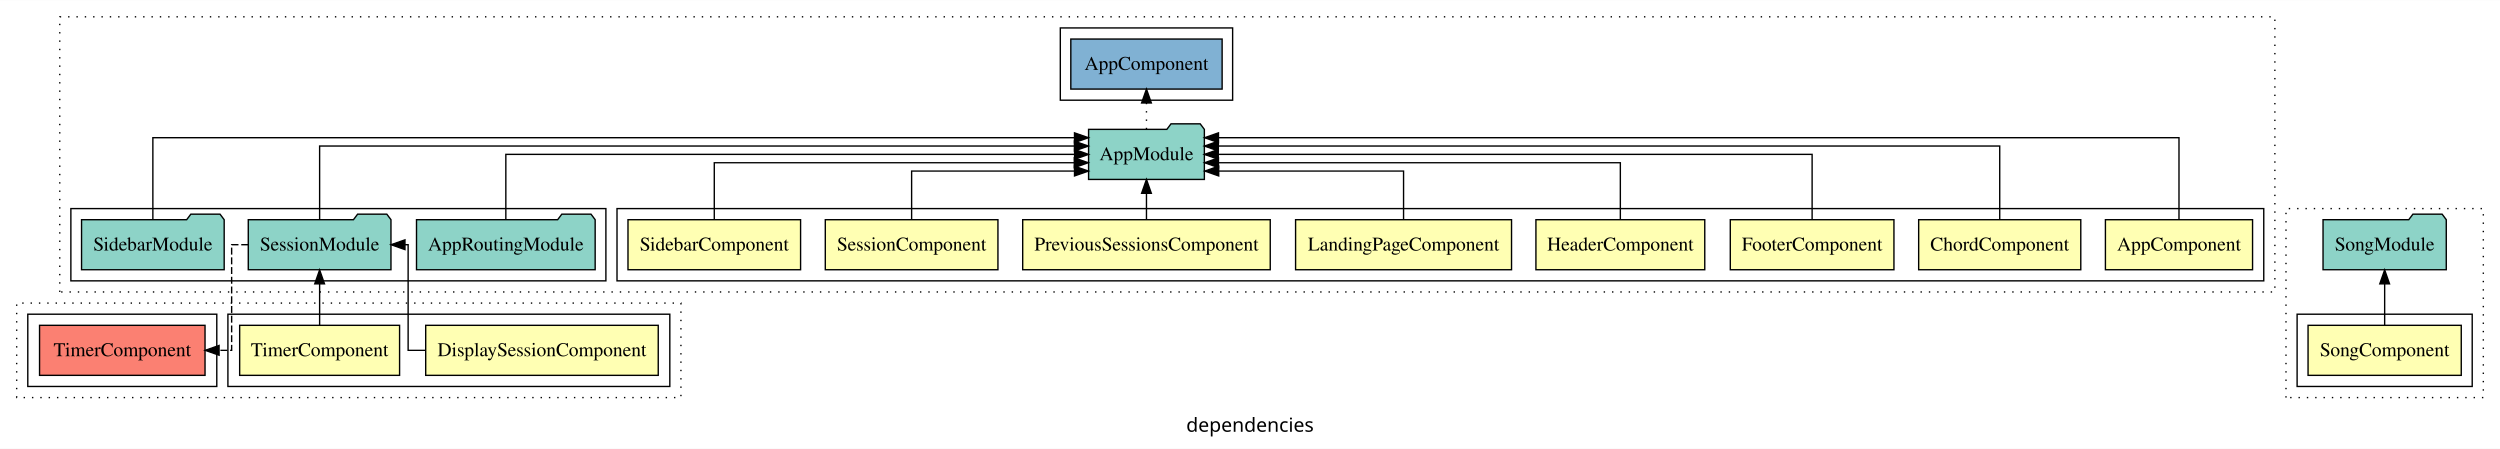
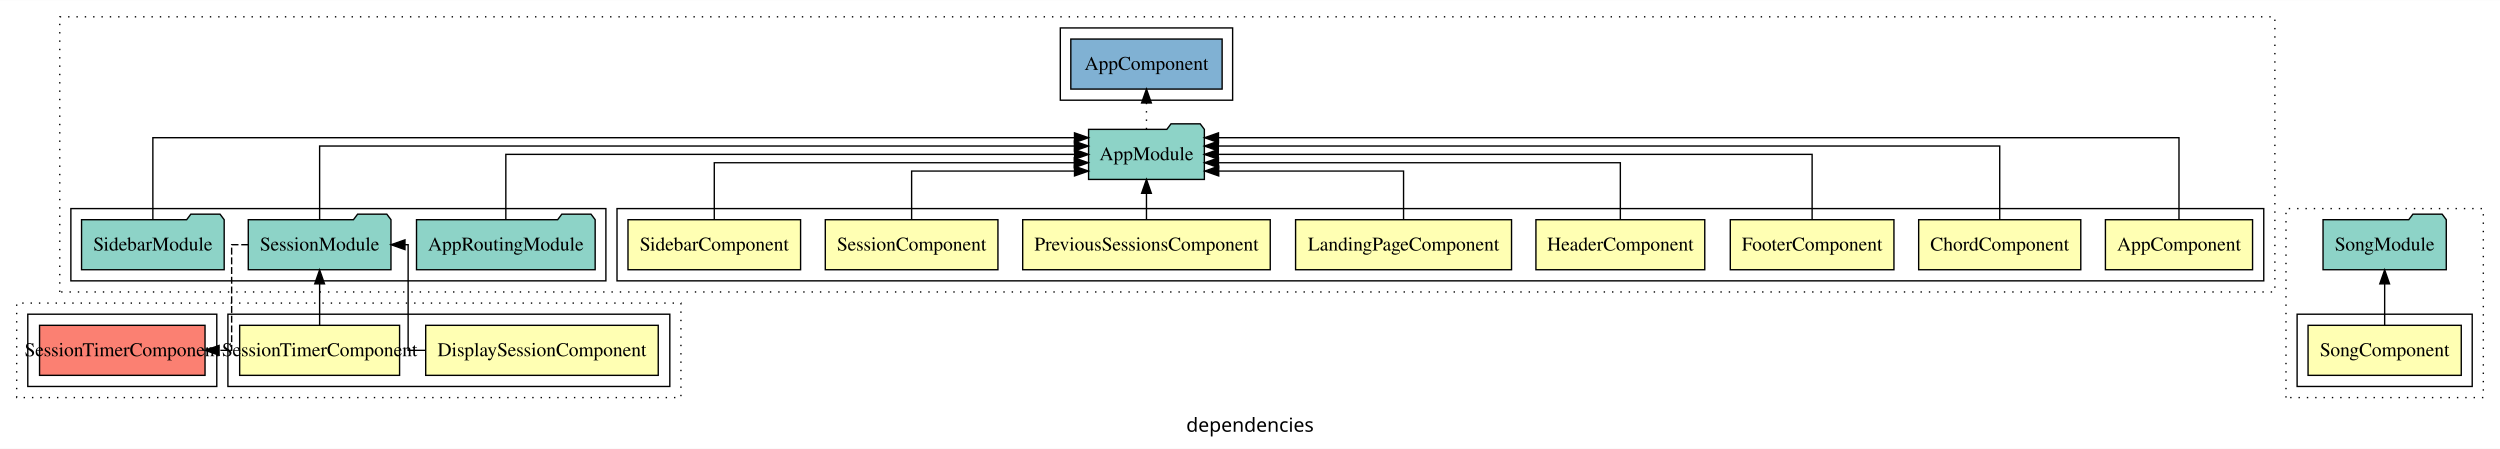
<svg xmlns="http://www.w3.org/2000/svg" width="1799pt" height="323pt" viewBox="0.00 0.00 1799.00 322.80">
  <g id="graph0" class="graph" transform="scale(1 1) rotate(0) translate(4 318.8)">
    <polygon fill="white" stroke="transparent" points="-4,4 -4,-318.8 1795,-318.8 1795,4 -4,4" />
    <text text-anchor="middle" x="895.5" y="-8.2" font-family="sans-serif" font-size="14.00">dependencies</text>
    <g id="clust1" class="cluster">
      <polygon fill="none" stroke="black" stroke-dasharray="1,5" points="39,-108.8 39,-306.8 1633,-306.8 1633,-108.8 39,-108.8" />
    </g>
    <g id="clust2" class="cluster">
      <polygon fill="none" stroke="black" points="440,-116.8 440,-168.8 1625,-168.8 1625,-116.8 440,-116.8" />
    </g>
    <g id="clust11" class="cluster">
      <polygon fill="none" stroke="black" points="47,-116.8 47,-168.8 432,-168.8 432,-116.8 47,-116.8" />
    </g>
    <g id="clust13" class="cluster">
      <polygon fill="none" stroke="black" points="759,-246.8 759,-298.8 883,-298.8 883,-246.8 759,-246.8" />
    </g>
    <g id="clust21" class="cluster">
      <polygon fill="none" stroke="black" stroke-dasharray="1,5" points="8,-32.8 8,-100.8 486,-100.8 486,-32.8 8,-32.8" />
    </g>
    <g id="clust22" class="cluster">
      <polygon fill="none" stroke="black" points="160,-40.8 160,-92.8 478,-92.8 478,-40.8 160,-40.8" />
    </g>
    <g id="clust26" class="cluster">
      <polygon fill="none" stroke="black" points="16,-40.8 16,-92.8 152,-92.8 152,-40.8 16,-40.8" />
    </g>
    <g id="clust35" class="cluster">
      <polygon fill="none" stroke="black" stroke-dasharray="1,5" points="1641,-32.8 1641,-168.8 1783,-168.8 1783,-32.8 1641,-32.8" />
    </g>
    <g id="clust36" class="cluster">
      <polygon fill="none" stroke="black" points="1649,-40.8 1649,-92.8 1775,-92.8 1775,-40.8 1649,-40.8" />
    </g>
    <g id="node1" class="node">
      <polygon fill="#ffffb3" stroke="black" points="1616.94,-160.8 1511.06,-160.8 1511.06,-124.8 1616.94,-124.8 1616.94,-160.8" />
      <text text-anchor="middle" x="1564" y="-138.6" font-family="Times,serif" font-size="14.00">AppComponent</text>
    </g>
    <g id="node9" class="node">
      <polygon fill="#8dd3c7" stroke="black" points="862.66,-225.8 859.66,-229.8 838.66,-229.8 835.66,-225.8 779.34,-225.8 779.34,-189.8 862.66,-189.8 862.66,-225.8" />
      <text text-anchor="middle" x="821" y="-203.6" font-family="Times,serif" font-size="14.00">AppModule</text>
    </g>
    <g id="edge1" class="edge">
      <path fill="none" stroke="black" d="M1564,-161.05C1564,-183.82 1564,-219.8 1564,-219.8 1564,-219.8 872.81,-219.8 872.81,-219.8" />
      <polygon fill="black" stroke="black" points="872.81,-216.3 862.81,-219.8 872.81,-223.3 872.81,-216.3" />
    </g>
    <g id="node2" class="node">
      <polygon fill="#ffffb3" stroke="black" points="1493.33,-160.8 1376.67,-160.8 1376.67,-124.8 1493.33,-124.8 1493.33,-160.8" />
      <text text-anchor="middle" x="1435" y="-138.6" font-family="Times,serif" font-size="14.00">ChordComponent</text>
    </g>
    <g id="edge2" class="edge">
      <path fill="none" stroke="black" d="M1435,-161.08C1435,-182.12 1435,-213.8 1435,-213.8 1435,-213.8 872.72,-213.8 872.72,-213.8" />
      <polygon fill="black" stroke="black" points="872.72,-210.3 862.72,-213.8 872.72,-217.3 872.72,-210.3" />
    </g>
    <g id="node3" class="node">
      <polygon fill="#ffffb3" stroke="black" points="1358.88,-160.8 1241.12,-160.8 1241.12,-124.8 1358.88,-124.8 1358.88,-160.8" />
      <text text-anchor="middle" x="1300" y="-138.6" font-family="Times,serif" font-size="14.00">FooterComponent</text>
    </g>
    <g id="edge3" class="edge">
      <path fill="none" stroke="black" d="M1300,-160.91C1300,-180.14 1300,-207.8 1300,-207.8 1300,-207.8 872.67,-207.8 872.67,-207.8" />
      <polygon fill="black" stroke="black" points="872.67,-204.3 862.67,-207.8 872.67,-211.3 872.67,-204.3" />
    </g>
    <g id="node4" class="node">
      <polygon fill="#ffffb3" stroke="black" points="1222.75,-160.8 1101.25,-160.8 1101.25,-124.8 1222.75,-124.8 1222.75,-160.8" />
      <text text-anchor="middle" x="1162" y="-138.6" font-family="Times,serif" font-size="14.00">HeaderComponent</text>
    </g>
    <g id="edge4" class="edge">
      <path fill="none" stroke="black" d="M1162,-160.82C1162,-178.17 1162,-201.8 1162,-201.8 1162,-201.8 872.81,-201.8 872.81,-201.8" />
      <polygon fill="black" stroke="black" points="872.81,-198.3 862.81,-201.8 872.81,-205.3 872.81,-198.3" />
    </g>
    <g id="node5" class="node">
      <polygon fill="#ffffb3" stroke="black" points="1083.7,-160.8 928.3,-160.8 928.3,-124.8 1083.7,-124.8 1083.7,-160.8" />
      <text text-anchor="middle" x="1006" y="-138.6" font-family="Times,serif" font-size="14.00">LandingPageComponent</text>
    </g>
    <g id="edge5" class="edge">
      <path fill="none" stroke="black" d="M1006,-161.04C1006,-176.37 1006,-195.8 1006,-195.8 1006,-195.8 872.98,-195.8 872.98,-195.8" />
      <polygon fill="black" stroke="black" points="872.98,-192.3 862.98,-195.8 872.98,-199.3 872.98,-192.3" />
    </g>
    <g id="node6" class="node">
      <polygon fill="#ffffb3" stroke="black" points="910.07,-160.8 731.93,-160.8 731.93,-124.8 910.07,-124.8 910.07,-160.8" />
      <text text-anchor="middle" x="821" y="-138.6" font-family="Times,serif" font-size="14.00">PreviousSessionsComponent</text>
    </g>
    <g id="edge6" class="edge">
      <path fill="none" stroke="black" d="M821,-160.91C821,-160.91 821,-179.79 821,-179.79" />
      <polygon fill="black" stroke="black" points="817.5,-179.79 821,-189.79 824.5,-179.79 817.5,-179.79" />
    </g>
    <g id="node7" class="node">
      <polygon fill="#ffffb3" stroke="black" points="714.12,-160.8 589.88,-160.8 589.88,-124.8 714.12,-124.8 714.12,-160.8" />
      <text text-anchor="middle" x="652" y="-138.6" font-family="Times,serif" font-size="14.00">SessionComponent</text>
    </g>
    <g id="edge7" class="edge">
      <path fill="none" stroke="black" d="M652,-161.04C652,-176.37 652,-195.8 652,-195.8 652,-195.8 769.22,-195.8 769.22,-195.8" />
      <polygon fill="black" stroke="black" points="769.22,-199.3 779.22,-195.8 769.22,-192.3 769.22,-199.3" />
    </g>
    <g id="node8" class="node">
      <polygon fill="#ffffb3" stroke="black" points="572.1,-160.8 447.9,-160.8 447.9,-124.8 572.1,-124.8 572.1,-160.8" />
      <text text-anchor="middle" x="510" y="-138.6" font-family="Times,serif" font-size="14.00">SidebarComponent</text>
    </g>
    <g id="edge8" class="edge">
      <path fill="none" stroke="black" d="M510,-160.82C510,-178.17 510,-201.8 510,-201.8 510,-201.8 769.06,-201.8 769.06,-201.8" />
      <polygon fill="black" stroke="black" points="769.06,-205.3 779.06,-201.8 769.06,-198.3 769.06,-205.3" />
    </g>
    <g id="node13" class="node">
      <polygon fill="#80b1d3" stroke="black" points="875.44,-290.8 766.56,-290.8 766.56,-254.8 875.44,-254.8 875.44,-290.8" />
      <text text-anchor="middle" x="821" y="-268.6" font-family="Times,serif" font-size="14.00">AppComponent </text>
    </g>
    <g id="edge12" class="edge">
      <path fill="none" stroke="black" stroke-dasharray="1,5" d="M821,-225.91C821,-225.91 821,-244.79 821,-244.79" />
      <polygon fill="black" stroke="black" points="817.5,-244.79 821,-254.79 824.5,-244.79 817.5,-244.79" />
    </g>
    <g id="node10" class="node">
      <polygon fill="#8dd3c7" stroke="black" points="424.28,-160.8 421.28,-164.8 400.28,-164.8 397.28,-160.8 295.72,-160.8 295.72,-124.8 424.28,-124.8 424.28,-160.8" />
      <text text-anchor="middle" x="360" y="-138.6" font-family="Times,serif" font-size="14.00">AppRoutingModule</text>
    </g>
    <g id="edge9" class="edge">
      <path fill="none" stroke="black" d="M360,-160.91C360,-180.14 360,-207.8 360,-207.8 360,-207.8 769.28,-207.8 769.28,-207.8" />
      <polygon fill="black" stroke="black" points="769.28,-211.3 779.28,-207.8 769.28,-204.3 769.28,-211.3" />
    </g>
    <g id="node11" class="node">
      <polygon fill="#8dd3c7" stroke="black" points="277.34,-160.8 274.34,-164.8 253.34,-164.8 250.34,-160.8 174.66,-160.8 174.66,-124.8 277.34,-124.8 277.34,-160.8" />
      <text text-anchor="middle" x="226" y="-138.6" font-family="Times,serif" font-size="14.00">SessionModule</text>
    </g>
    <g id="edge10" class="edge">
      <path fill="none" stroke="black" d="M226,-161.08C226,-182.12 226,-213.8 226,-213.8 226,-213.8 769.16,-213.8 769.16,-213.8" />
      <polygon fill="black" stroke="black" points="769.16,-217.3 779.16,-213.8 769.16,-210.3 769.16,-217.3" />
    </g>
    <g id="node16" class="node">
      <polygon fill="#fb8072" stroke="black" points="143.54,-84.8 24.46,-84.8 24.46,-48.8 143.54,-48.8 143.54,-84.8" />
-       <text text-anchor="middle" x="84" y="-62.6" font-family="Times,serif" font-size="14.00">TimerComponent </text>
+       <text text-anchor="middle" x="84" y="-62.6" font-family="Times,serif" font-size="14.00">SessionTimerComponent </text>
    </g>
    <g id="edge15" class="edge">
      <path fill="none" stroke="black" stroke-dasharray="5,2" d="M174.6,-142.8C167.56,-142.8 162.69,-142.8 162.69,-142.8 162.69,-142.8 162.69,-66.8 162.69,-66.8 162.69,-66.8 153.65,-66.8 153.65,-66.8" />
      <polygon fill="black" stroke="black" points="153.65,-63.3 143.65,-66.8 153.64,-70.3 153.65,-63.3" />
    </g>
    <g id="node12" class="node">
      <polygon fill="#8dd3c7" stroke="black" points="157.32,-160.8 154.32,-164.8 133.32,-164.8 130.32,-160.8 54.68,-160.8 54.68,-124.8 157.32,-124.8 157.32,-160.8" />
      <text text-anchor="middle" x="106" y="-138.6" font-family="Times,serif" font-size="14.00">SidebarModule</text>
    </g>
    <g id="edge11" class="edge">
      <path fill="none" stroke="black" d="M106,-161.05C106,-183.82 106,-219.8 106,-219.8 106,-219.8 769.21,-219.8 769.21,-219.8" />
      <polygon fill="black" stroke="black" points="769.21,-223.3 779.21,-219.8 769.21,-216.3 769.21,-223.3" />
    </g>
    <g id="node14" class="node">
      <polygon fill="#ffffb3" stroke="black" points="469.67,-84.8 302.33,-84.8 302.33,-48.8 469.67,-48.8 469.67,-84.8" />
      <text text-anchor="middle" x="386" y="-62.6" font-family="Times,serif" font-size="14.00">DisplaySessionComponent</text>
    </g>
    <g id="edge13" class="edge">
      <path fill="none" stroke="black" d="M302.28,-66.8C294.63,-66.8 289.69,-66.8 289.69,-66.8 289.69,-66.8 289.69,-142.8 289.69,-142.8 289.69,-142.8 287.41,-142.8 287.41,-142.8" />
      <polygon fill="black" stroke="black" points="287.41,-139.3 277.41,-142.8 287.41,-146.3 287.41,-139.3" />
    </g>
    <g id="node15" class="node">
      <polygon fill="#ffffb3" stroke="black" points="283.54,-84.8 168.46,-84.8 168.46,-48.8 283.54,-48.8 283.54,-84.8" />
-       <text text-anchor="middle" x="226" y="-62.6" font-family="Times,serif" font-size="14.00">TimerComponent</text>
+       <text text-anchor="middle" x="226" y="-62.6" font-family="Times,serif" font-size="14.00">SessionTimerComponent</text>
    </g>
    <g id="edge14" class="edge">
      <path fill="none" stroke="black" d="M226,-84.81C226,-84.81 226,-114.65 226,-114.65" />
      <polygon fill="black" stroke="black" points="222.5,-114.65 226,-124.65 229.5,-114.65 222.5,-114.65" />
    </g>
    <g id="node17" class="node">
      <polygon fill="#ffffb3" stroke="black" points="1767.12,-84.8 1656.88,-84.8 1656.88,-48.8 1767.12,-48.8 1767.12,-84.8" />
      <text text-anchor="middle" x="1712" y="-62.6" font-family="Times,serif" font-size="14.00">SongComponent</text>
    </g>
    <g id="node18" class="node">
      <polygon fill="#8dd3c7" stroke="black" points="1756.34,-160.8 1753.34,-164.8 1732.34,-164.8 1729.34,-160.8 1667.66,-160.8 1667.66,-124.8 1756.34,-124.8 1756.34,-160.8" />
      <text text-anchor="middle" x="1712" y="-138.6" font-family="Times,serif" font-size="14.00">SongModule</text>
    </g>
    <g id="edge16" class="edge">
      <path fill="none" stroke="black" d="M1712,-84.81C1712,-84.81 1712,-114.65 1712,-114.65" />
      <polygon fill="black" stroke="black" points="1708.5,-114.65 1712,-124.65 1715.5,-114.65 1708.5,-114.65" />
    </g>
  </g>
</svg>
